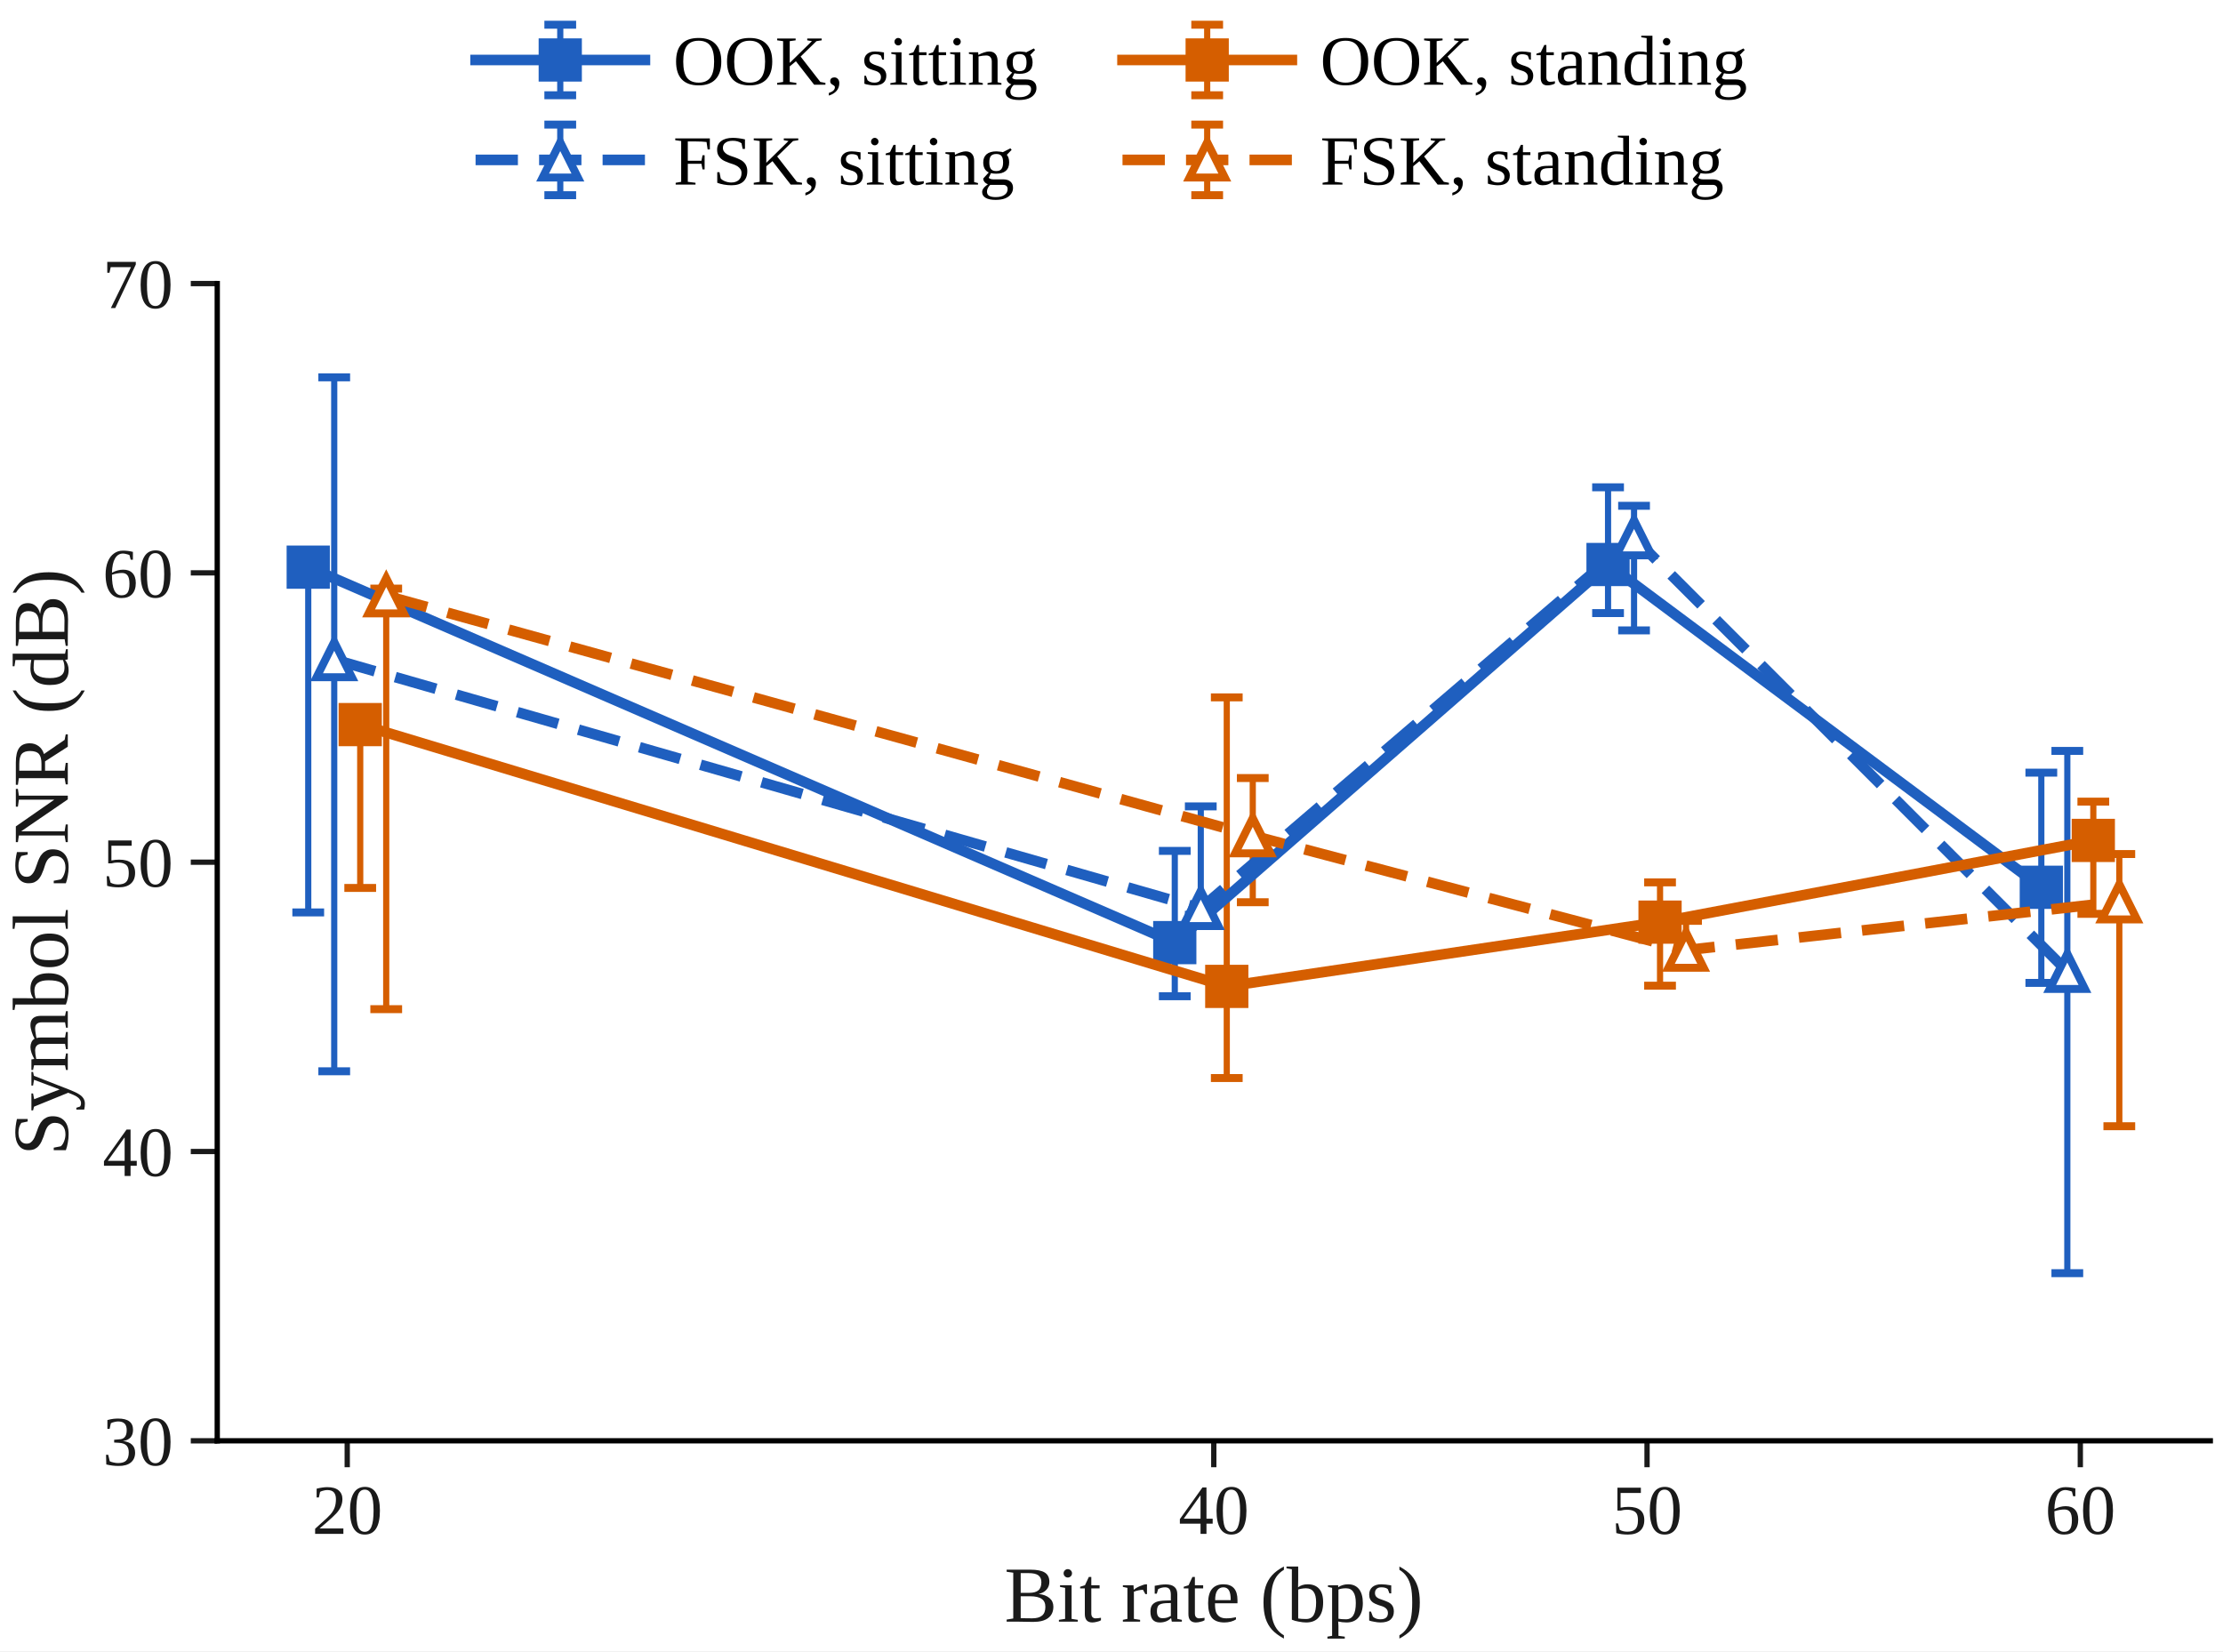
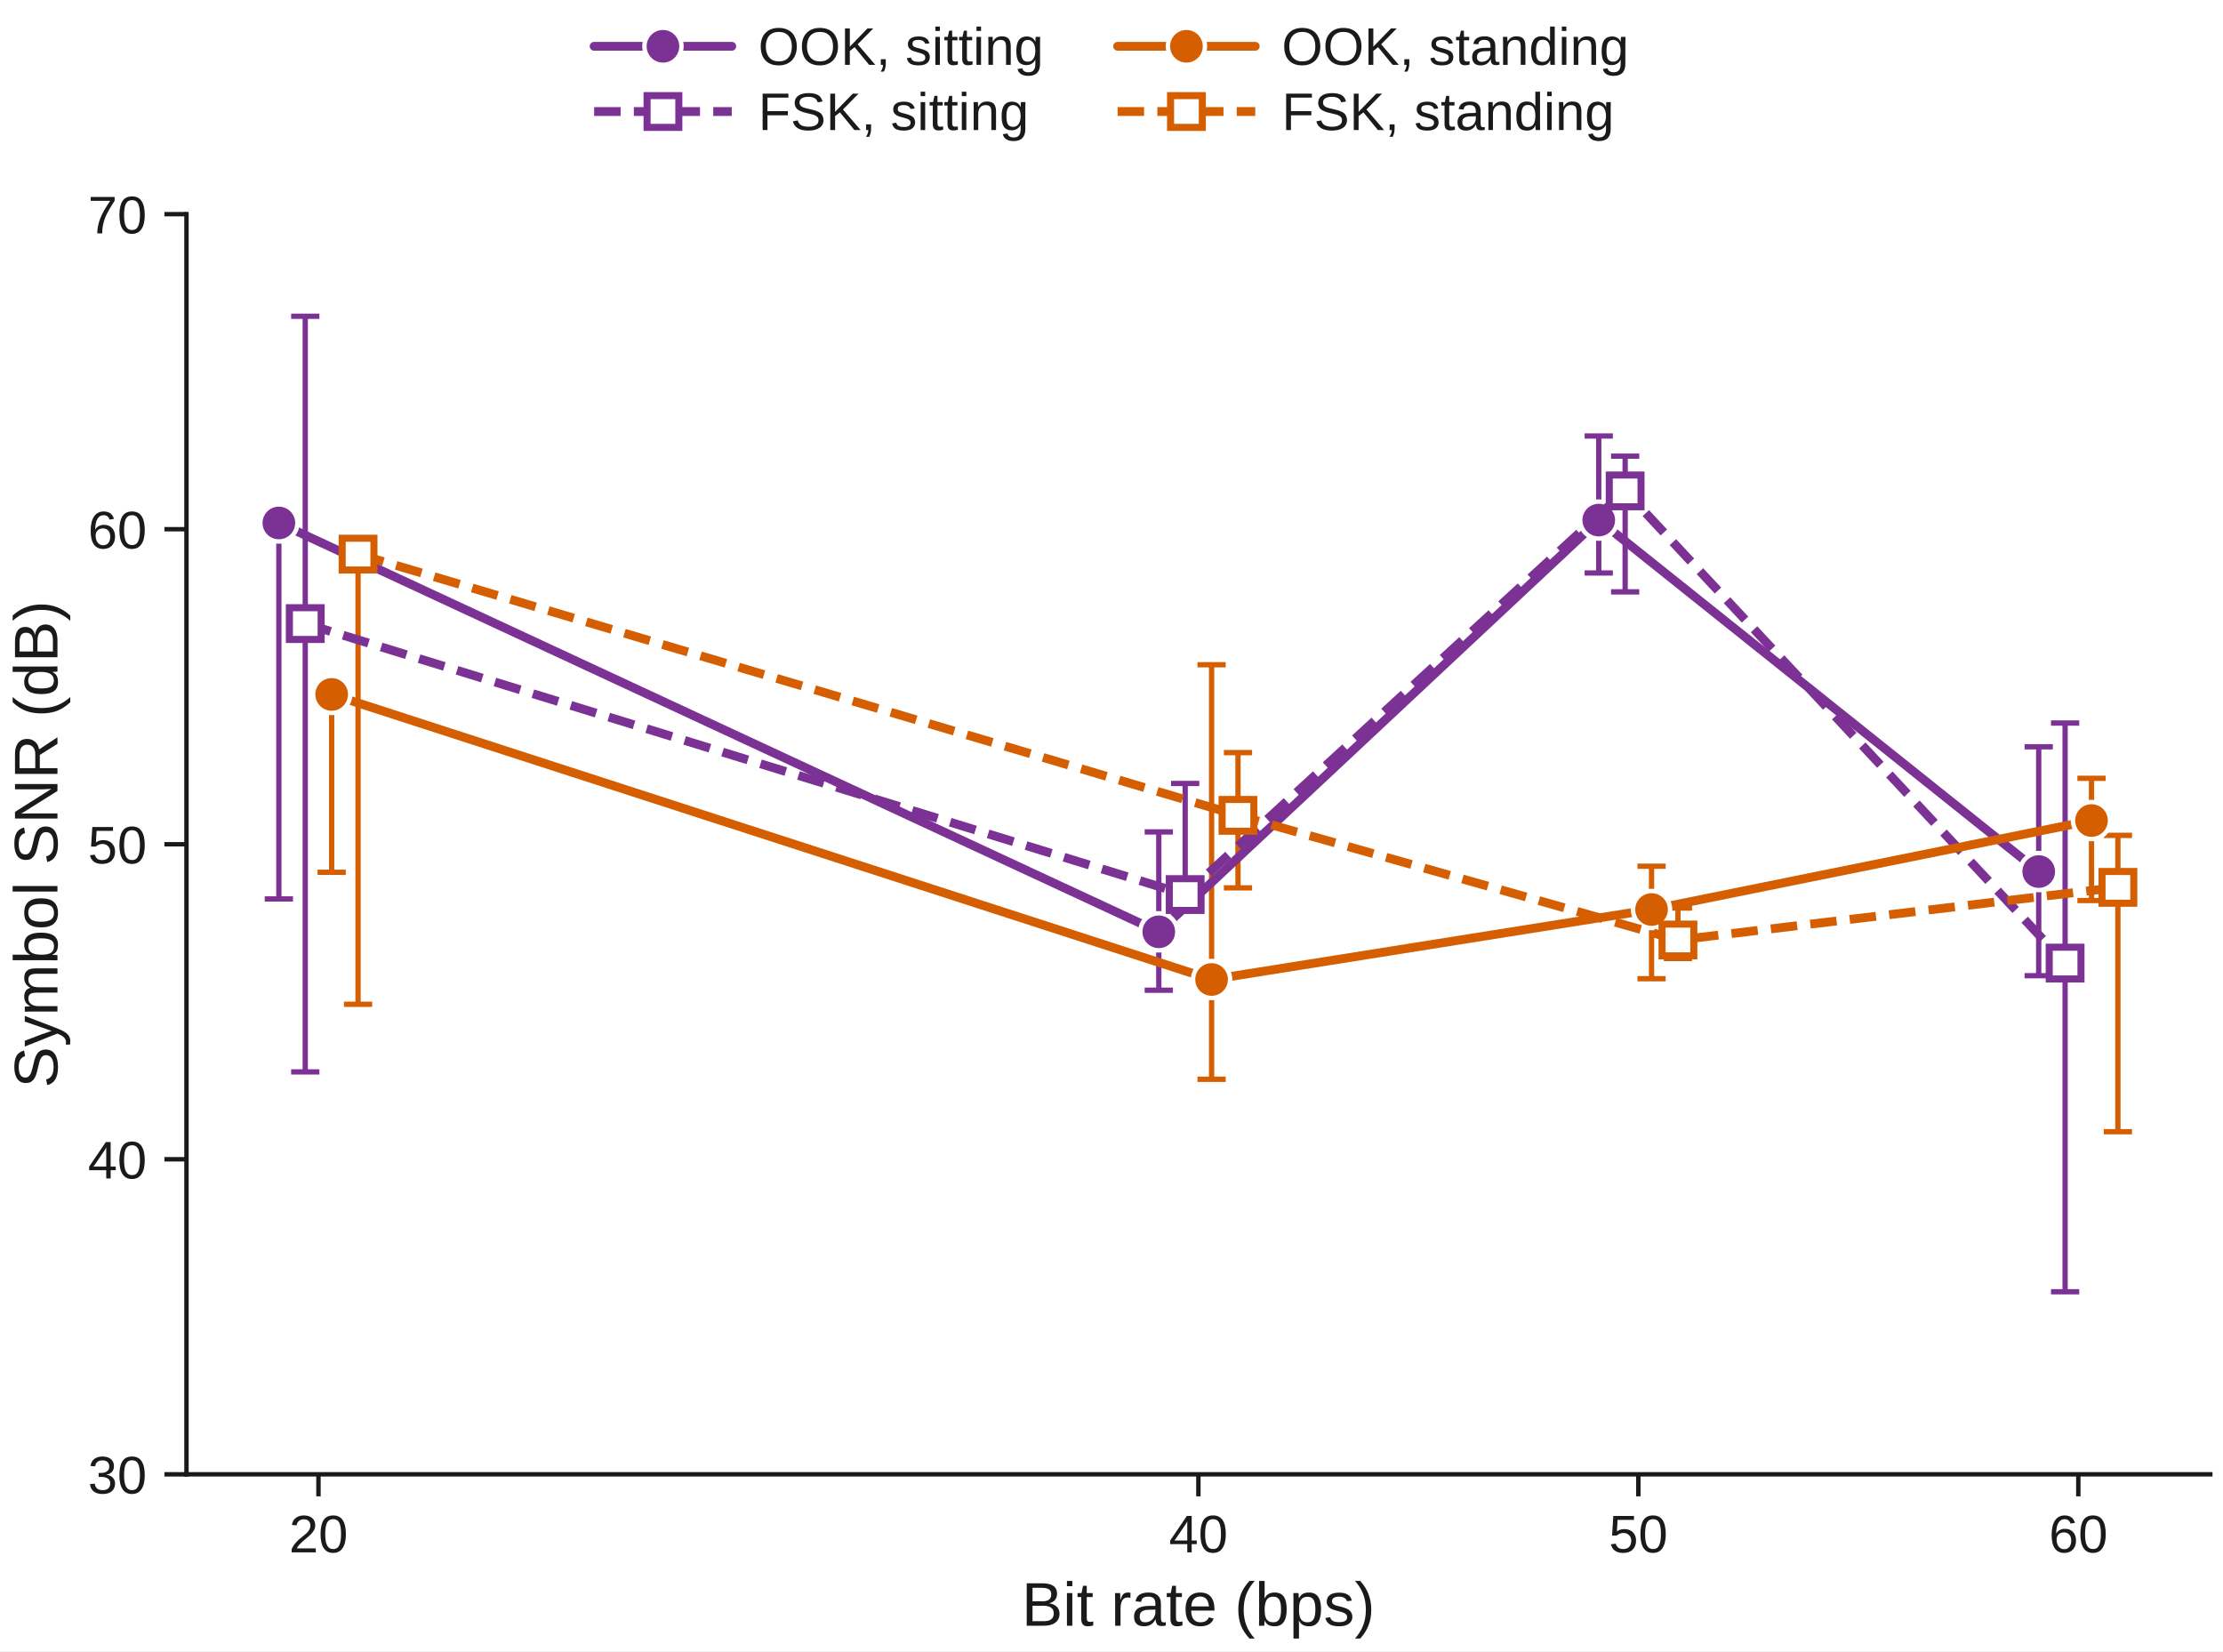
<svg xmlns="http://www.w3.org/2000/svg" xmlns:xlink="http://www.w3.org/1999/xlink" width="252pt" height="187.2pt" viewBox="0 0 252 187.2" version="1.1">
  <defs>
    <style type="text/css">*{stroke-linejoin: round; stroke-linecap: butt}</style>
  </defs>
  <g id="figure_1">
    <g id="patch_1">
      <path d="M 0 187.2  L 252 187.2  L 252 0  L 0 0  z " style="fill: #ffffff" />
    </g>
    <g id="axes_1">
      <g id="patch_2">
-         <path d="M 24.627 163.343  L 250.56 163.343  L 250.56 32.148  L 24.627 32.148  z " style="fill: #ffffff" />
+         <path d="M 21.138 167.142  L 250.56 167.142  L 250.56 24.28  L 21.138 24.28  z " style="fill: #ffffff" />
      </g>
      <g id="matplotlib.axis_1">
        <g id="xtick_1">
          <g id="line2d_1">
            <defs>
-               <path id="mfc64af618b" d="M 0 0  L 0 3  " style="stroke: #1a1a1a; stroke-width: 0.6" />
+               <path id="ma33f006442" d="M 0 0  L 0 2.5  " style="stroke: #1a1a1a; stroke-width: 0.5" />
            </defs>
            <g>
-               <use xlink:href="#mfc64af618b" x="39.362" y="163.343" style="fill: #1a1a1a; stroke: #1a1a1a; stroke-width: 0.6" />
+               <use xlink:href="#ma33f006442" x="36.101" y="167.142" style="fill: #1a1a1a; stroke: #1a1a1a; stroke-width: 0.5" />
            </g>
          </g>
          <g id="text_1">
-             <text style="font-size: 8px; font-family: 'Times New Roman', 'Liberation Serif', 'Nimbus Roman', 'DejaVu Serif', serif; text-anchor: middle; fill: #1a1a1a" x="39.362" y="173.894" transform="rotate(-0 39.36194 173.8944)">20</text>
+             <text style="font-size: 6px; font-family: 'Arial', 'Helvetica', 'Liberation Sans', 'Nimbus Sans', 'DejaVu Sans', sans-serif; text-anchor: middle; fill: #1a1a1a" x="36.101" y="175.99" transform="rotate(-0 36.10071 175.9897)">20</text>
          </g>
        </g>
        <g id="xtick_2">
          <g id="line2d_2">
            <g>
-               <use xlink:href="#mfc64af618b" x="137.594" y="163.343" style="fill: #1a1a1a; stroke: #1a1a1a; stroke-width: 0.6" />
+               <use xlink:href="#ma33f006442" x="135.849" y="167.142" style="fill: #1a1a1a; stroke: #1a1a1a; stroke-width: 0.5" />
            </g>
          </g>
          <g id="text_2">
-             <text style="font-size: 8px; font-family: 'Times New Roman', 'Liberation Serif', 'Nimbus Roman', 'DejaVu Serif', serif; text-anchor: middle; fill: #1a1a1a" x="137.594" y="173.894" transform="rotate(-0 137.5936 173.8944)">40</text>
+             <text style="font-size: 6px; font-family: 'Arial', 'Helvetica', 'Liberation Sans', 'Nimbus Sans', 'DejaVu Sans', sans-serif; text-anchor: middle; fill: #1a1a1a" x="135.849" y="175.99" transform="rotate(-0 135.8492 175.9897)">40</text>
          </g>
        </g>
        <g id="xtick_3">
          <g id="line2d_3">
            <g>
-               <use xlink:href="#mfc64af618b" x="186.709" y="163.343" style="fill: #1a1a1a; stroke: #1a1a1a; stroke-width: 0.6" />
+               <use xlink:href="#ma33f006442" x="185.723" y="167.142" style="fill: #1a1a1a; stroke: #1a1a1a; stroke-width: 0.5" />
            </g>
          </g>
          <g id="text_3">
-             <text style="font-size: 8px; font-family: 'Times New Roman', 'Liberation Serif', 'Nimbus Roman', 'DejaVu Serif', serif; text-anchor: middle; fill: #1a1a1a" x="186.709" y="173.894" transform="rotate(-0 186.7094 173.8944)">50</text>
+             <text style="font-size: 6px; font-family: 'Arial', 'Helvetica', 'Liberation Sans', 'Nimbus Sans', 'DejaVu Sans', sans-serif; text-anchor: middle; fill: #1a1a1a" x="185.723" y="175.99" transform="rotate(-0 185.7235 175.9897)">50</text>
          </g>
        </g>
        <g id="xtick_4">
          <g id="line2d_4">
            <g>
-               <use xlink:href="#mfc64af618b" x="235.825" y="163.343" style="fill: #1a1a1a; stroke: #1a1a1a; stroke-width: 0.6" />
+               <use xlink:href="#ma33f006442" x="235.598" y="167.142" style="fill: #1a1a1a; stroke: #1a1a1a; stroke-width: 0.5" />
            </g>
          </g>
          <g id="text_4">
-             <text style="font-size: 8px; font-family: 'Times New Roman', 'Liberation Serif', 'Nimbus Roman', 'DejaVu Serif', serif; text-anchor: middle; fill: #1a1a1a" x="235.825" y="173.894" transform="rotate(-0 235.8253 173.8944)">60</text>
+             <text style="font-size: 6px; font-family: 'Arial', 'Helvetica', 'Liberation Sans', 'Nimbus Sans', 'DejaVu Sans', sans-serif; text-anchor: middle; fill: #1a1a1a" x="235.598" y="175.99" transform="rotate(-0 235.5977 175.9897)">60</text>
          </g>
        </g>
        <g id="text_5">
-           <text style="font-size: 9px; font-family: 'Times New Roman', 'Liberation Serif', 'Nimbus Roman', 'DejaVu Serif', serif; text-anchor: middle; fill: #1a1a1a" x="137.594" y="183.843" transform="rotate(-0 137.5936 183.8433)">Bit rate (bps)</text>
+           <text style="font-size: 7px; font-family: 'Arial', 'Helvetica', 'Liberation Sans', 'Nimbus Sans', 'DejaVu Sans', sans-serif; text-anchor: middle; fill: #1a1a1a" x="135.849" y="184.308" transform="rotate(-0 135.8492 184.3075)">Bit rate (bps)</text>
        </g>
      </g>
      <g id="matplotlib.axis_2">
        <g id="ytick_1">
          <g id="line2d_5">
            <defs>
-               <path id="m7b4bb46dee" d="M 0 0  L -3 0  " style="stroke: #1a1a1a; stroke-width: 0.6" />
+               <path id="m9d60e5f4e6" d="M 0 0  L -2.5 0  " style="stroke: #1a1a1a; stroke-width: 0.5" />
            </defs>
            <g>
-               <use xlink:href="#m7b4bb46dee" x="24.627" y="163.343" style="fill: #1a1a1a; stroke: #1a1a1a; stroke-width: 0.6" />
+               <use xlink:href="#m9d60e5f4e6" x="21.138" y="167.142" style="fill: #1a1a1a; stroke: #1a1a1a; stroke-width: 0.5" />
            </g>
          </g>
          <g id="text_6">
-             <text style="font-size: 8px; font-family: 'Times New Roman', 'Liberation Serif', 'Nimbus Roman', 'DejaVu Serif', serif; text-anchor: end; fill: #1a1a1a" x="19.627" y="166.119" transform="rotate(-0 19.62719 166.1188)">30</text>
+             <text style="font-size: 6px; font-family: 'Arial', 'Helvetica', 'Liberation Sans', 'Nimbus Sans', 'DejaVu Sans', sans-serif; text-anchor: end; fill: #1a1a1a" x="16.638" y="169.316" transform="rotate(-0 16.63844 169.3156)">30</text>
          </g>
        </g>
        <g id="ytick_2">
          <g id="line2d_6">
            <g>
-               <use xlink:href="#m7b4bb46dee" x="24.627" y="130.544" style="fill: #1a1a1a; stroke: #1a1a1a; stroke-width: 0.6" />
+               <use xlink:href="#m9d60e5f4e6" x="21.138" y="131.426" style="fill: #1a1a1a; stroke: #1a1a1a; stroke-width: 0.5" />
            </g>
          </g>
          <g id="text_7">
-             <text style="font-size: 8px; font-family: 'Times New Roman', 'Liberation Serif', 'Nimbus Roman', 'DejaVu Serif', serif; text-anchor: end; fill: #1a1a1a" x="19.627" y="133.32" transform="rotate(-0 19.62719 133.32)">40</text>
+             <text style="font-size: 6px; font-family: 'Arial', 'Helvetica', 'Liberation Sans', 'Nimbus Sans', 'DejaVu Sans', sans-serif; text-anchor: end; fill: #1a1a1a" x="16.638" y="133.6" transform="rotate(-0 16.63844 133.6003)">40</text>
          </g>
        </g>
        <g id="ytick_3">
          <g id="line2d_7">
            <g>
-               <use xlink:href="#m7b4bb46dee" x="24.627" y="97.746" style="fill: #1a1a1a; stroke: #1a1a1a; stroke-width: 0.6" />
+               <use xlink:href="#m9d60e5f4e6" x="21.138" y="95.711" style="fill: #1a1a1a; stroke: #1a1a1a; stroke-width: 0.5" />
            </g>
          </g>
          <g id="text_8">
-             <text style="font-size: 8px; font-family: 'Times New Roman', 'Liberation Serif', 'Nimbus Roman', 'DejaVu Serif', serif; text-anchor: end; fill: #1a1a1a" x="19.627" y="100.521" transform="rotate(-0 19.62719 100.5212)">50</text>
+             <text style="font-size: 6px; font-family: 'Arial', 'Helvetica', 'Liberation Sans', 'Nimbus Sans', 'DejaVu Sans', sans-serif; text-anchor: end; fill: #1a1a1a" x="16.638" y="97.885" transform="rotate(-0 16.63844 97.885)">50</text>
          </g>
        </g>
        <g id="ytick_4">
          <g id="line2d_8">
            <g>
-               <use xlink:href="#m7b4bb46dee" x="24.627" y="64.947" style="fill: #1a1a1a; stroke: #1a1a1a; stroke-width: 0.6" />
+               <use xlink:href="#m9d60e5f4e6" x="21.138" y="59.996" style="fill: #1a1a1a; stroke: #1a1a1a; stroke-width: 0.5" />
            </g>
          </g>
          <g id="text_9">
-             <text style="font-size: 8px; font-family: 'Times New Roman', 'Liberation Serif', 'Nimbus Roman', 'DejaVu Serif', serif; text-anchor: end; fill: #1a1a1a" x="19.627" y="67.722" transform="rotate(-0 19.62719 67.7225)">60</text>
+             <text style="font-size: 6px; font-family: 'Arial', 'Helvetica', 'Liberation Sans', 'Nimbus Sans', 'DejaVu Sans', sans-serif; text-anchor: end; fill: #1a1a1a" x="16.638" y="62.17" transform="rotate(-0 16.63844 62.16969)">60</text>
          </g>
        </g>
        <g id="ytick_5">
          <g id="line2d_9">
            <g>
-               <use xlink:href="#m7b4bb46dee" x="24.627" y="32.148" style="fill: #1a1a1a; stroke: #1a1a1a; stroke-width: 0.6" />
+               <use xlink:href="#m9d60e5f4e6" x="21.138" y="24.28" style="fill: #1a1a1a; stroke: #1a1a1a; stroke-width: 0.5" />
            </g>
          </g>
          <g id="text_10">
-             <text style="font-size: 8px; font-family: 'Times New Roman', 'Liberation Serif', 'Nimbus Roman', 'DejaVu Serif', serif; text-anchor: end; fill: #1a1a1a" x="19.627" y="34.924" transform="rotate(-0 19.62719 34.92375)">70</text>
+             <text style="font-size: 6px; font-family: 'Arial', 'Helvetica', 'Liberation Sans', 'Nimbus Sans', 'DejaVu Sans', sans-serif; text-anchor: end; fill: #1a1a1a" x="16.638" y="26.454" transform="rotate(-0 16.63844 26.45437)">70</text>
          </g>
        </g>
        <g id="text_11">
-           <text style="font-size: 9px; font-family: 'Times New Roman', 'Liberation Serif', 'Nimbus Roman', 'DejaVu Serif', serif; text-anchor: middle; fill: #1a1a1a" x="7.685" y="97.746" transform="rotate(-90 7.685156 97.74563)">Symbol SNR (dB)</text>
+           <text style="font-size: 7px; font-family: 'Arial', 'Helvetica', 'Liberation Sans', 'Nimbus Sans', 'DejaVu Sans', sans-serif; text-anchor: middle; fill: #1a1a1a" x="6.513" y="95.711" transform="rotate(-90 6.512813 95.71094)">Symbol SNR (dB)</text>
        </g>
      </g>
      <g id="patch_3">
-         <path d="M 24.627 163.343  L 24.627 32.148  " style="fill: none; stroke: #000000; stroke-width: 0.6; stroke-linejoin: miter; stroke-linecap: square" />
+         <path d="M 21.138 167.142  L 21.138 24.28  " style="fill: none; stroke: #1a1a1a; stroke-width: 0.5; stroke-linejoin: miter; stroke-linecap: square" />
      </g>
      <g id="patch_4">
-         <path d="M 24.627 163.343  L 250.56 163.343  " style="fill: none; stroke: #000000; stroke-width: 0.6; stroke-linejoin: miter; stroke-linecap: square" />
+         <path d="M 21.138 167.142  L 250.56 167.142  " style="fill: none; stroke: #1a1a1a; stroke-width: 0.5; stroke-linejoin: miter; stroke-linecap: square" />
      </g>
      <g id="LineCollection_1">
-         <path d="M 34.942 103.442  L 34.942 63.35  " clip-path="url(#p150ad44151)" style="fill: none; stroke: #1f5fbf; stroke-width: 0.7" />
-         <path d="M 133.173 112.946  L 133.173 96.464  " clip-path="url(#p150ad44151)" style="fill: none; stroke: #1f5fbf; stroke-width: 0.7" />
-         <path d="M 182.289 69.504  L 182.289 55.243  " clip-path="url(#p150ad44151)" style="fill: none; stroke: #1f5fbf; stroke-width: 0.7" />
-         <path d="M 231.405 111.432  L 231.405 87.597  " clip-path="url(#p150ad44151)" style="fill: none; stroke: #1f5fbf; stroke-width: 0.7" />
+         <path d="M 31.612 101.914  L 31.612 58.257  " clip-path="url(#p1d2f589ea9)" style="fill: none; stroke: #7b3294; stroke-width: 0.6" />
+         <path d="M 131.361 112.263  L 131.361 94.315  " clip-path="url(#p1d2f589ea9)" style="fill: none; stroke: #7b3294; stroke-width: 0.6" />
+         <path d="M 181.235 64.958  L 181.235 49.429  " clip-path="url(#p1d2f589ea9)" style="fill: none; stroke: #7b3294; stroke-width: 0.6" />
+         <path d="M 231.109 110.615  L 231.109 84.66  " clip-path="url(#p1d2f589ea9)" style="fill: none; stroke: #7b3294; stroke-width: 0.6" />
      </g>
      <g id="line2d_10">
        <defs>
-           <path id="m9b28f5652d" d="M 1.8 0  L -1.8 -0  " style="stroke: #1f5fbf; stroke-width: 0.9" />
-         </defs>
-         <g clip-path="url(#p150ad44151)">
-           <use xlink:href="#m9b28f5652d" x="34.942" y="103.442" style="fill: #1f5fbf; stroke: #1f5fbf; stroke-width: 0.9" />
-           <use xlink:href="#m9b28f5652d" x="133.173" y="112.946" style="fill: #1f5fbf; stroke: #1f5fbf; stroke-width: 0.9" />
-           <use xlink:href="#m9b28f5652d" x="182.289" y="69.504" style="fill: #1f5fbf; stroke: #1f5fbf; stroke-width: 0.9" />
-           <use xlink:href="#m9b28f5652d" x="231.405" y="111.432" style="fill: #1f5fbf; stroke: #1f5fbf; stroke-width: 0.9" />
+           <path id="m2754598112" d="M 1.6 0  L -1.6 -0  " style="stroke: #7b3294; stroke-width: 0.6" />
+         </defs>
+         <g clip-path="url(#p1d2f589ea9)">
+           <use xlink:href="#m2754598112" x="31.612" y="101.914" style="fill: #1f77b4; stroke: #7b3294; stroke-width: 0.6" />
+           <use xlink:href="#m2754598112" x="131.361" y="112.263" style="fill: #1f77b4; stroke: #7b3294; stroke-width: 0.6" />
+           <use xlink:href="#m2754598112" x="181.235" y="64.958" style="fill: #1f77b4; stroke: #7b3294; stroke-width: 0.6" />
+           <use xlink:href="#m2754598112" x="231.109" y="110.615" style="fill: #1f77b4; stroke: #7b3294; stroke-width: 0.6" />
        </g>
      </g>
      <g id="line2d_11">
-         <g clip-path="url(#p150ad44151)">
-           <use xlink:href="#m9b28f5652d" x="34.942" y="63.35" style="fill: #1f5fbf; stroke: #1f5fbf; stroke-width: 0.9" />
-           <use xlink:href="#m9b28f5652d" x="133.173" y="96.464" style="fill: #1f5fbf; stroke: #1f5fbf; stroke-width: 0.9" />
-           <use xlink:href="#m9b28f5652d" x="182.289" y="55.243" style="fill: #1f5fbf; stroke: #1f5fbf; stroke-width: 0.9" />
-           <use xlink:href="#m9b28f5652d" x="231.405" y="87.597" style="fill: #1f5fbf; stroke: #1f5fbf; stroke-width: 0.9" />
+         <g clip-path="url(#p1d2f589ea9)">
+           <use xlink:href="#m2754598112" x="31.612" y="58.257" style="fill: #1f77b4; stroke: #7b3294; stroke-width: 0.6" />
+           <use xlink:href="#m2754598112" x="131.361" y="94.315" style="fill: #1f77b4; stroke: #7b3294; stroke-width: 0.6" />
+           <use xlink:href="#m2754598112" x="181.235" y="49.429" style="fill: #1f77b4; stroke: #7b3294; stroke-width: 0.6" />
+           <use xlink:href="#m2754598112" x="231.109" y="84.66" style="fill: #1f77b4; stroke: #7b3294; stroke-width: 0.6" />
        </g>
      </g>
      <g id="LineCollection_2">
-         <path d="M 37.888 121.448  L 37.888 42.779  " clip-path="url(#p150ad44151)" style="fill: none; stroke: #1f5fbf; stroke-width: 0.7" />
-         <path d="M 136.12 103.707  L 136.12 91.418  " clip-path="url(#p150ad44151)" style="fill: none; stroke: #1f5fbf; stroke-width: 0.7" />
-         <path d="M 185.236 71.47  L 185.236 57.34  " clip-path="url(#p150ad44151)" style="fill: none; stroke: #1f5fbf; stroke-width: 0.7" />
-         <path d="M 234.352 144.336  L 234.352 85.128  " clip-path="url(#p150ad44151)" style="fill: none; stroke: #1f5fbf; stroke-width: 0.7" />
+         <path d="M 34.604 121.521  L 34.604 35.857  " clip-path="url(#p1d2f589ea9)" style="fill: none; stroke: #7b3294; stroke-width: 0.6" />
+         <path d="M 134.353 102.202  L 134.353 88.821  " clip-path="url(#p1d2f589ea9)" style="fill: none; stroke: #7b3294; stroke-width: 0.6" />
+         <path d="M 184.227 67.099  L 184.227 51.713  " clip-path="url(#p1d2f589ea9)" style="fill: none; stroke: #7b3294; stroke-width: 0.6" />
+         <path d="M 234.101 146.445  L 234.101 81.971  " clip-path="url(#p1d2f589ea9)" style="fill: none; stroke: #7b3294; stroke-width: 0.6" />
      </g>
      <g id="line2d_12">
-         <g clip-path="url(#p150ad44151)">
-           <use xlink:href="#m9b28f5652d" x="37.888" y="121.448" style="fill: #1f5fbf; stroke: #1f5fbf; stroke-width: 0.9" />
-           <use xlink:href="#m9b28f5652d" x="136.12" y="103.707" style="fill: #1f5fbf; stroke: #1f5fbf; stroke-width: 0.9" />
-           <use xlink:href="#m9b28f5652d" x="185.236" y="71.47" style="fill: #1f5fbf; stroke: #1f5fbf; stroke-width: 0.9" />
-           <use xlink:href="#m9b28f5652d" x="234.352" y="144.336" style="fill: #1f5fbf; stroke: #1f5fbf; stroke-width: 0.9" />
+         <g clip-path="url(#p1d2f589ea9)">
+           <use xlink:href="#m2754598112" x="34.604" y="121.521" style="fill: #1f77b4; stroke: #7b3294; stroke-width: 0.6" />
+           <use xlink:href="#m2754598112" x="134.353" y="102.202" style="fill: #1f77b4; stroke: #7b3294; stroke-width: 0.6" />
+           <use xlink:href="#m2754598112" x="184.227" y="67.099" style="fill: #1f77b4; stroke: #7b3294; stroke-width: 0.6" />
+           <use xlink:href="#m2754598112" x="234.101" y="146.445" style="fill: #1f77b4; stroke: #7b3294; stroke-width: 0.6" />
        </g>
      </g>
      <g id="line2d_13">
-         <g clip-path="url(#p150ad44151)">
-           <use xlink:href="#m9b28f5652d" x="37.888" y="42.779" style="fill: #1f5fbf; stroke: #1f5fbf; stroke-width: 0.9" />
-           <use xlink:href="#m9b28f5652d" x="136.12" y="91.418" style="fill: #1f5fbf; stroke: #1f5fbf; stroke-width: 0.9" />
-           <use xlink:href="#m9b28f5652d" x="185.236" y="57.34" style="fill: #1f5fbf; stroke: #1f5fbf; stroke-width: 0.9" />
-           <use xlink:href="#m9b28f5652d" x="234.352" y="85.128" style="fill: #1f5fbf; stroke: #1f5fbf; stroke-width: 0.9" />
+         <g clip-path="url(#p1d2f589ea9)">
+           <use xlink:href="#m2754598112" x="34.604" y="35.857" style="fill: #1f77b4; stroke: #7b3294; stroke-width: 0.6" />
+           <use xlink:href="#m2754598112" x="134.353" y="88.821" style="fill: #1f77b4; stroke: #7b3294; stroke-width: 0.6" />
+           <use xlink:href="#m2754598112" x="184.227" y="51.713" style="fill: #1f77b4; stroke: #7b3294; stroke-width: 0.6" />
+           <use xlink:href="#m2754598112" x="234.101" y="81.971" style="fill: #1f77b4; stroke: #7b3294; stroke-width: 0.6" />
        </g>
      </g>
      <g id="LineCollection_3">
-         <path d="M 40.835 100.666  L 40.835 81.344  " clip-path="url(#p150ad44151)" style="fill: none; stroke: #d55e00; stroke-width: 0.7" />
-         <path d="M 139.067 122.216  L 139.067 79.059  " clip-path="url(#p150ad44151)" style="fill: none; stroke: #d55e00; stroke-width: 0.7" />
-         <path d="M 188.183 111.749  L 188.183 100.035  " clip-path="url(#p150ad44151)" style="fill: none; stroke: #d55e00; stroke-width: 0.7" />
-         <path d="M 237.299 103.605  L 237.299 90.884  " clip-path="url(#p150ad44151)" style="fill: none; stroke: #d55e00; stroke-width: 0.7" />
+         <path d="M 37.597 98.891  L 37.597 77.851  " clip-path="url(#p1d2f589ea9)" style="fill: none; stroke: #d55e00; stroke-width: 0.6" />
+         <path d="M 137.345 122.358  L 137.345 75.362  " clip-path="url(#p1d2f589ea9)" style="fill: none; stroke: #d55e00; stroke-width: 0.6" />
+         <path d="M 187.22 110.959  L 187.22 98.204  " clip-path="url(#p1d2f589ea9)" style="fill: none; stroke: #d55e00; stroke-width: 0.6" />
+         <path d="M 237.094 102.092  L 237.094 88.239  " clip-path="url(#p1d2f589ea9)" style="fill: none; stroke: #d55e00; stroke-width: 0.6" />
      </g>
      <g id="line2d_14">
        <defs>
-           <path id="m39fb7c4e5f" d="M 1.8 0  L -1.8 -0  " style="stroke: #d55e00; stroke-width: 0.9" />
-         </defs>
-         <g clip-path="url(#p150ad44151)">
-           <use xlink:href="#m39fb7c4e5f" x="40.835" y="100.666" style="fill: #d55e00; stroke: #d55e00; stroke-width: 0.9" />
-           <use xlink:href="#m39fb7c4e5f" x="139.067" y="122.216" style="fill: #d55e00; stroke: #d55e00; stroke-width: 0.9" />
-           <use xlink:href="#m39fb7c4e5f" x="188.183" y="111.749" style="fill: #d55e00; stroke: #d55e00; stroke-width: 0.9" />
-           <use xlink:href="#m39fb7c4e5f" x="237.299" y="103.605" style="fill: #d55e00; stroke: #d55e00; stroke-width: 0.9" />
+           <path id="m22e2c76ef7" d="M 1.6 0  L -1.6 -0  " style="stroke: #d55e00; stroke-width: 0.6" />
+         </defs>
+         <g clip-path="url(#p1d2f589ea9)">
+           <use xlink:href="#m22e2c76ef7" x="37.597" y="98.891" style="fill: #1f77b4; stroke: #d55e00; stroke-width: 0.6" />
+           <use xlink:href="#m22e2c76ef7" x="137.345" y="122.358" style="fill: #1f77b4; stroke: #d55e00; stroke-width: 0.6" />
+           <use xlink:href="#m22e2c76ef7" x="187.22" y="110.959" style="fill: #1f77b4; stroke: #d55e00; stroke-width: 0.6" />
+           <use xlink:href="#m22e2c76ef7" x="237.094" y="102.092" style="fill: #1f77b4; stroke: #d55e00; stroke-width: 0.6" />
        </g>
      </g>
      <g id="line2d_15">
-         <g clip-path="url(#p150ad44151)">
-           <use xlink:href="#m39fb7c4e5f" x="40.835" y="81.344" style="fill: #d55e00; stroke: #d55e00; stroke-width: 0.9" />
-           <use xlink:href="#m39fb7c4e5f" x="139.067" y="79.059" style="fill: #d55e00; stroke: #d55e00; stroke-width: 0.9" />
-           <use xlink:href="#m39fb7c4e5f" x="188.183" y="100.035" style="fill: #d55e00; stroke: #d55e00; stroke-width: 0.9" />
-           <use xlink:href="#m39fb7c4e5f" x="237.299" y="90.884" style="fill: #d55e00; stroke: #d55e00; stroke-width: 0.9" />
+         <g clip-path="url(#p1d2f589ea9)">
+           <use xlink:href="#m22e2c76ef7" x="37.597" y="77.851" style="fill: #1f77b4; stroke: #d55e00; stroke-width: 0.6" />
+           <use xlink:href="#m22e2c76ef7" x="137.345" y="75.362" style="fill: #1f77b4; stroke: #d55e00; stroke-width: 0.6" />
+           <use xlink:href="#m22e2c76ef7" x="187.22" y="98.204" style="fill: #1f77b4; stroke: #d55e00; stroke-width: 0.6" />
+           <use xlink:href="#m22e2c76ef7" x="237.094" y="88.239" style="fill: #1f77b4; stroke: #d55e00; stroke-width: 0.6" />
        </g>
      </g>
      <g id="LineCollection_4">
-         <path d="M 43.782 114.405  L 43.782 66.73  " clip-path="url(#p150ad44151)" style="fill: none; stroke: #d55e00; stroke-width: 0.7" />
-         <path d="M 142.014 102.287  L 142.014 88.206  " clip-path="url(#p150ad44151)" style="fill: none; stroke: #d55e00; stroke-width: 0.7" />
-         <path d="M 191.13 109.641  L 191.13 104.392  " clip-path="url(#p150ad44151)" style="fill: none; stroke: #d55e00; stroke-width: 0.7" />
-         <path d="M 240.246 127.678  L 240.246 96.82  " clip-path="url(#p150ad44151)" style="fill: none; stroke: #d55e00; stroke-width: 0.7" />
+         <path d="M 40.589 113.852  L 40.589 61.937  " clip-path="url(#p1d2f589ea9)" style="fill: none; stroke: #d55e00; stroke-width: 0.6" />
+         <path d="M 140.338 100.656  L 140.338 85.323  " clip-path="url(#p1d2f589ea9)" style="fill: none; stroke: #d55e00; stroke-width: 0.6" />
+         <path d="M 190.212 108.664  L 190.212 102.948  " clip-path="url(#p1d2f589ea9)" style="fill: none; stroke: #d55e00; stroke-width: 0.6" />
+         <path d="M 240.086 128.304  L 240.086 94.704  " clip-path="url(#p1d2f589ea9)" style="fill: none; stroke: #d55e00; stroke-width: 0.6" />
      </g>
      <g id="line2d_16">
-         <g clip-path="url(#p150ad44151)">
-           <use xlink:href="#m39fb7c4e5f" x="43.782" y="114.405" style="fill: #d55e00; stroke: #d55e00; stroke-width: 0.9" />
-           <use xlink:href="#m39fb7c4e5f" x="142.014" y="102.287" style="fill: #d55e00; stroke: #d55e00; stroke-width: 0.9" />
-           <use xlink:href="#m39fb7c4e5f" x="191.13" y="109.641" style="fill: #d55e00; stroke: #d55e00; stroke-width: 0.9" />
-           <use xlink:href="#m39fb7c4e5f" x="240.246" y="127.678" style="fill: #d55e00; stroke: #d55e00; stroke-width: 0.9" />
+         <g clip-path="url(#p1d2f589ea9)">
+           <use xlink:href="#m22e2c76ef7" x="40.589" y="113.852" style="fill: #1f77b4; stroke: #d55e00; stroke-width: 0.6" />
+           <use xlink:href="#m22e2c76ef7" x="140.338" y="100.656" style="fill: #1f77b4; stroke: #d55e00; stroke-width: 0.6" />
+           <use xlink:href="#m22e2c76ef7" x="190.212" y="108.664" style="fill: #1f77b4; stroke: #d55e00; stroke-width: 0.6" />
+           <use xlink:href="#m22e2c76ef7" x="240.086" y="128.304" style="fill: #1f77b4; stroke: #d55e00; stroke-width: 0.6" />
        </g>
      </g>
      <g id="line2d_17">
-         <g clip-path="url(#p150ad44151)">
-           <use xlink:href="#m39fb7c4e5f" x="43.782" y="66.73" style="fill: #d55e00; stroke: #d55e00; stroke-width: 0.9" />
-           <use xlink:href="#m39fb7c4e5f" x="142.014" y="88.206" style="fill: #d55e00; stroke: #d55e00; stroke-width: 0.9" />
-           <use xlink:href="#m39fb7c4e5f" x="191.13" y="104.392" style="fill: #d55e00; stroke: #d55e00; stroke-width: 0.9" />
-           <use xlink:href="#m39fb7c4e5f" x="240.246" y="96.82" style="fill: #d55e00; stroke: #d55e00; stroke-width: 0.9" />
+         <g clip-path="url(#p1d2f589ea9)">
+           <use xlink:href="#m22e2c76ef7" x="40.589" y="61.937" style="fill: #1f77b4; stroke: #d55e00; stroke-width: 0.6" />
+           <use xlink:href="#m22e2c76ef7" x="140.338" y="85.323" style="fill: #1f77b4; stroke: #d55e00; stroke-width: 0.6" />
+           <use xlink:href="#m22e2c76ef7" x="190.212" y="102.948" style="fill: #1f77b4; stroke: #d55e00; stroke-width: 0.6" />
+           <use xlink:href="#m22e2c76ef7" x="240.086" y="94.704" style="fill: #1f77b4; stroke: #d55e00; stroke-width: 0.6" />
        </g>
      </g>
      <g id="line2d_18">
-         <path d="M 34.942 64.297  L 133.173 106.864  L 182.289 63.998  L 231.405 100.59  " clip-path="url(#p150ad44151)" style="fill: none; stroke: #1f5fbf; stroke-width: 1.2; stroke-linecap: square" />
-         <defs>
-           <path id="mff95e085e6" d="M -2 2  L 2 2  L 2 -2  L -2 -2  z " style="stroke: #1f5fbf; stroke-width: 0.9; stroke-linejoin: miter" />
-         </defs>
-         <g clip-path="url(#p150ad44151)">
-           <use xlink:href="#mff95e085e6" x="34.942" y="64.297" style="fill: #1f5fbf; stroke: #1f5fbf; stroke-width: 0.9; stroke-linejoin: miter" />
-           <use xlink:href="#mff95e085e6" x="133.173" y="106.864" style="fill: #1f5fbf; stroke: #1f5fbf; stroke-width: 0.9; stroke-linejoin: miter" />
-           <use xlink:href="#mff95e085e6" x="182.289" y="63.998" style="fill: #1f5fbf; stroke: #1f5fbf; stroke-width: 0.9; stroke-linejoin: miter" />
-           <use xlink:href="#mff95e085e6" x="231.405" y="100.59" style="fill: #1f5fbf; stroke: #1f5fbf; stroke-width: 0.9; stroke-linejoin: miter" />
+         <path d="M 31.612 59.288  L 131.361 105.64  L 181.235 58.963  L 231.109 98.809  " clip-path="url(#p1d2f589ea9)" style="fill: none; stroke: #7b3294; stroke-linecap: round" />
+         <defs>
+           <path id="m7984119c17" d="M 0 2.1  C 0.557 2.1 1.091 1.879 1.485 1.485  C 1.879 1.091 2.1 0.557 2.1 0  C 2.1 -0.557 1.879 -1.091 1.485 -1.485  C 1.091 -1.879 0.557 -2.1 0 -2.1  C -0.557 -2.1 -1.091 -1.879 -1.485 -1.485  C -1.879 -1.091 -2.1 -0.557 -2.1 0  C -2.1 0.557 -1.879 1.091 -1.485 1.485  C -1.091 1.879 -0.557 2.1 0 2.1  z " style="stroke: #ffffff; stroke-width: 0.5" />
+         </defs>
+         <g clip-path="url(#p1d2f589ea9)">
+           <use xlink:href="#m7984119c17" x="31.612" y="59.288" style="fill: #7b3294; stroke: #ffffff; stroke-width: 0.5" />
+           <use xlink:href="#m7984119c17" x="131.361" y="105.64" style="fill: #7b3294; stroke: #ffffff; stroke-width: 0.5" />
+           <use xlink:href="#m7984119c17" x="181.235" y="58.963" style="fill: #7b3294; stroke: #ffffff; stroke-width: 0.5" />
+           <use xlink:href="#m7984119c17" x="231.109" y="98.809" style="fill: #7b3294; stroke: #ffffff; stroke-width: 0.5" />
        </g>
      </g>
      <g id="line2d_19">
-         <path d="M 37.888 74.774  L 136.12 102.986  L 185.236 60.96  L 234.352 110.119  " clip-path="url(#p150ad44151)" style="fill: none; stroke-dasharray: 4.8,2.4; stroke-dashoffset: 0; stroke: #1f5fbf; stroke-width: 1.2" />
-         <defs>
-           <path id="m86ccfa64c5" d="M 0 -2  L -2 2  L 2 2  z " style="stroke: #1f5fbf; stroke-width: 0.9; stroke-linejoin: miter" />
-         </defs>
-         <g clip-path="url(#p150ad44151)">
-           <use xlink:href="#m86ccfa64c5" x="37.888" y="74.774" style="fill: #ffffff; stroke: #1f5fbf; stroke-width: 0.9; stroke-linejoin: miter" />
-           <use xlink:href="#m86ccfa64c5" x="136.12" y="102.986" style="fill: #ffffff; stroke: #1f5fbf; stroke-width: 0.9; stroke-linejoin: miter" />
-           <use xlink:href="#m86ccfa64c5" x="185.236" y="60.96" style="fill: #ffffff; stroke: #1f5fbf; stroke-width: 0.9; stroke-linejoin: miter" />
-           <use xlink:href="#m86ccfa64c5" x="234.352" y="110.119" style="fill: #ffffff; stroke: #1f5fbf; stroke-width: 0.9; stroke-linejoin: miter" />
+         <path d="M 34.604 70.696  L 134.353 101.417  L 184.227 55.654  L 234.101 109.184  " clip-path="url(#p1d2f589ea9)" style="fill: none; stroke-dasharray: 3,1.5; stroke-dashoffset: 0; stroke: #7b3294" />
+         <defs>
+           <path id="m7ce042b89a" d="M -1.8 1.8  L 1.8 1.8  L 1.8 -1.8  L -1.8 -1.8  z " style="stroke: #7b3294; stroke-width: 0.8; stroke-linejoin: miter" />
+         </defs>
+         <g clip-path="url(#p1d2f589ea9)">
+           <use xlink:href="#m7ce042b89a" x="34.604" y="70.696" style="fill: #ffffff; stroke: #7b3294; stroke-width: 0.8; stroke-linejoin: miter" />
+           <use xlink:href="#m7ce042b89a" x="134.353" y="101.417" style="fill: #ffffff; stroke: #7b3294; stroke-width: 0.8; stroke-linejoin: miter" />
+           <use xlink:href="#m7ce042b89a" x="184.227" y="55.654" style="fill: #ffffff; stroke: #7b3294; stroke-width: 0.8; stroke-linejoin: miter" />
+           <use xlink:href="#m7ce042b89a" x="234.101" y="109.184" style="fill: #ffffff; stroke: #7b3294; stroke-width: 0.8; stroke-linejoin: miter" />
        </g>
      </g>
      <g id="line2d_20">
-         <path d="M 40.835 82.147  L 139.067 111.827  L 188.183 104.541  L 237.299 95.278  " clip-path="url(#p150ad44151)" style="fill: none; stroke: #d55e00; stroke-width: 1.2; stroke-linecap: square" />
-         <defs>
-           <path id="m3f4ac7fb6a" d="M -2 2  L 2 2  L 2 -2  L -2 -2  z " style="stroke: #d55e00; stroke-width: 0.9; stroke-linejoin: miter" />
-         </defs>
-         <g clip-path="url(#p150ad44151)">
-           <use xlink:href="#m3f4ac7fb6a" x="40.835" y="82.147" style="fill: #d55e00; stroke: #d55e00; stroke-width: 0.9; stroke-linejoin: miter" />
-           <use xlink:href="#m3f4ac7fb6a" x="139.067" y="111.827" style="fill: #d55e00; stroke: #d55e00; stroke-width: 0.9; stroke-linejoin: miter" />
-           <use xlink:href="#m3f4ac7fb6a" x="188.183" y="104.541" style="fill: #d55e00; stroke: #d55e00; stroke-width: 0.9; stroke-linejoin: miter" />
-           <use xlink:href="#m3f4ac7fb6a" x="237.299" y="95.278" style="fill: #d55e00; stroke: #d55e00; stroke-width: 0.9; stroke-linejoin: miter" />
+         <path d="M 37.597 78.726  L 137.345 111.044  L 187.22 103.111  L 237.094 93.023  " clip-path="url(#p1d2f589ea9)" style="fill: none; stroke: #d55e00; stroke-linecap: round" />
+         <defs>
+           <path id="ma61f853a5a" d="M 0 2.1  C 0.557 2.1 1.091 1.879 1.485 1.485  C 1.879 1.091 2.1 0.557 2.1 0  C 2.1 -0.557 1.879 -1.091 1.485 -1.485  C 1.091 -1.879 0.557 -2.1 0 -2.1  C -0.557 -2.1 -1.091 -1.879 -1.485 -1.485  C -1.879 -1.091 -2.1 -0.557 -2.1 0  C -2.1 0.557 -1.879 1.091 -1.485 1.485  C -1.091 1.879 -0.557 2.1 0 2.1  z " style="stroke: #ffffff; stroke-width: 0.5" />
+         </defs>
+         <g clip-path="url(#p1d2f589ea9)">
+           <use xlink:href="#ma61f853a5a" x="37.597" y="78.726" style="fill: #d55e00; stroke: #ffffff; stroke-width: 0.5" />
+           <use xlink:href="#ma61f853a5a" x="137.345" y="111.044" style="fill: #d55e00; stroke: #ffffff; stroke-width: 0.5" />
+           <use xlink:href="#ma61f853a5a" x="187.22" y="103.111" style="fill: #d55e00; stroke: #ffffff; stroke-width: 0.5" />
+           <use xlink:href="#ma61f853a5a" x="237.094" y="93.023" style="fill: #d55e00; stroke: #ffffff; stroke-width: 0.5" />
        </g>
      </g>
      <g id="line2d_21">
-         <path d="M 43.782 67.541  L 142.014 94.738  L 191.13 107.714  L 240.246 102.235  " clip-path="url(#p150ad44151)" style="fill: none; stroke-dasharray: 4.8,2.4; stroke-dashoffset: 0; stroke: #d55e00; stroke-width: 1.2" />
-         <defs>
-           <path id="mf639fed6c4" d="M 0 -2  L -2 2  L 2 2  z " style="stroke: #d55e00; stroke-width: 0.9; stroke-linejoin: miter" />
-         </defs>
-         <g clip-path="url(#p150ad44151)">
-           <use xlink:href="#mf639fed6c4" x="43.782" y="67.541" style="fill: #ffffff; stroke: #d55e00; stroke-width: 0.9; stroke-linejoin: miter" />
-           <use xlink:href="#mf639fed6c4" x="142.014" y="94.738" style="fill: #ffffff; stroke: #d55e00; stroke-width: 0.9; stroke-linejoin: miter" />
-           <use xlink:href="#mf639fed6c4" x="191.13" y="107.714" style="fill: #ffffff; stroke: #d55e00; stroke-width: 0.9; stroke-linejoin: miter" />
-           <use xlink:href="#mf639fed6c4" x="240.246" y="102.235" style="fill: #ffffff; stroke: #d55e00; stroke-width: 0.9; stroke-linejoin: miter" />
+         <path d="M 40.589 62.82  L 140.338 92.436  L 190.212 106.565  L 240.086 100.6  " clip-path="url(#p1d2f589ea9)" style="fill: none; stroke-dasharray: 3,1.5; stroke-dashoffset: 0; stroke: #d55e00" />
+         <defs>
+           <path id="m6138f22d64" d="M -1.8 1.8  L 1.8 1.8  L 1.8 -1.8  L -1.8 -1.8  z " style="stroke: #d55e00; stroke-width: 0.8; stroke-linejoin: miter" />
+         </defs>
+         <g clip-path="url(#p1d2f589ea9)">
+           <use xlink:href="#m6138f22d64" x="40.589" y="62.82" style="fill: #ffffff; stroke: #d55e00; stroke-width: 0.8; stroke-linejoin: miter" />
+           <use xlink:href="#m6138f22d64" x="140.338" y="92.436" style="fill: #ffffff; stroke: #d55e00; stroke-width: 0.8; stroke-linejoin: miter" />
+           <use xlink:href="#m6138f22d64" x="190.212" y="106.565" style="fill: #ffffff; stroke: #d55e00; stroke-width: 0.8; stroke-linejoin: miter" />
+           <use xlink:href="#m6138f22d64" x="240.086" y="100.6" style="fill: #ffffff; stroke: #d55e00; stroke-width: 0.8; stroke-linejoin: miter" />
        </g>
      </g>
    </g>
    <g id="legend_1">
-       <g id="LineCollection_5">
-         <path d="M 63.511 10.8  L 63.511 2.8  " style="fill: none; stroke: #1f5fbf; stroke-width: 0.7" />
-       </g>
      <g id="line2d_22">
+         <path d="M 67.352 5.248  L 75.152 5.248  L 82.952 5.248  " style="fill: none; stroke: #7b3294; stroke-linecap: round" />
        <g>
-           <use xlink:href="#m9b28f5652d" x="63.511" y="10.8" style="fill: #1f5fbf; stroke: #1f5fbf; stroke-width: 0.9" />
-         </g>
+           <use xlink:href="#m7984119c17" x="75.152" y="5.248" style="fill: #7b3294; stroke: #ffffff; stroke-width: 0.5" />
+         </g>
+       </g>
+       <g id="text_12">
+         <text style="font-size: 6px; font-family: 'Arial', 'Helvetica', 'Liberation Sans', 'Nimbus Sans', 'DejaVu Sans', sans-serif; text-anchor: start; fill: #1a1a1a" x="85.952" y="7.348" transform="rotate(-0 85.95234 7.348125)">OOK, sitting</text>
      </g>
      <g id="line2d_23">
+         <path d="M 67.352 12.641  L 75.152 12.641  L 82.952 12.641  " style="fill: none; stroke-dasharray: 3,1.5; stroke-dashoffset: 0; stroke: #7b3294" />
        <g>
-           <use xlink:href="#m9b28f5652d" x="63.511" y="2.8" style="fill: #1f5fbf; stroke: #1f5fbf; stroke-width: 0.9" />
-         </g>
+           <use xlink:href="#m7ce042b89a" x="75.152" y="12.641" style="fill: #ffffff; stroke: #7b3294; stroke-width: 0.8; stroke-linejoin: miter" />
+         </g>
+       </g>
+       <g id="text_13">
+         <text style="font-size: 6px; font-family: 'Arial', 'Helvetica', 'Liberation Sans', 'Nimbus Sans', 'DejaVu Sans', sans-serif; text-anchor: start; fill: #1a1a1a" x="85.952" y="14.741" transform="rotate(-0 85.95234 14.74125)">FSK, sitting</text>
      </g>
      <g id="line2d_24">
-         <path d="M 53.911 6.8  L 73.111 6.8  " style="fill: none; stroke: #1f5fbf; stroke-width: 1.2; stroke-linecap: square" />
+         <path d="M 126.695 5.248  L 134.495 5.248  L 142.295 5.248  " style="fill: none; stroke: #d55e00; stroke-linecap: round" />
+         <g>
+           <use xlink:href="#ma61f853a5a" x="134.495" y="5.248" style="fill: #d55e00; stroke: #ffffff; stroke-width: 0.5" />
+         </g>
+       </g>
+       <g id="text_14">
+         <text style="font-size: 6px; font-family: 'Arial', 'Helvetica', 'Liberation Sans', 'Nimbus Sans', 'DejaVu Sans', sans-serif; text-anchor: start; fill: #1a1a1a" x="145.295" y="7.348" transform="rotate(-0 145.2952 7.348125)">OOK, standing</text>
      </g>
      <g id="line2d_25">
+         <path d="M 126.695 12.641  L 134.495 12.641  L 142.295 12.641  " style="fill: none; stroke-dasharray: 3,1.5; stroke-dashoffset: 0; stroke: #d55e00" />
        <g>
-           <use xlink:href="#mff95e085e6" x="63.511" y="6.8" style="fill: #1f5fbf; stroke: #1f5fbf; stroke-width: 0.9; stroke-linejoin: miter" />
-         </g>
-       </g>
-       <g id="text_12">
-         <text style="font-size: 8px; font-family: 'Times New Roman', 'Liberation Serif', 'Nimbus Roman', 'DejaVu Serif', serif; text-anchor: start" x="76.311" y="9.6" transform="rotate(-0 76.31063 9.6)">OOK, sitting</text>
-       </g>
-       <g id="LineCollection_6">
-         <path d="M 63.511 22.126  L 63.511 14.126  " style="fill: none; stroke: #1f5fbf; stroke-width: 0.7" />
-       </g>
-       <g id="line2d_26">
-         <g>
-           <use xlink:href="#m9b28f5652d" x="63.511" y="22.126" style="fill: #1f5fbf; stroke: #1f5fbf; stroke-width: 0.9" />
-         </g>
-       </g>
-       <g id="line2d_27">
-         <g>
-           <use xlink:href="#m9b28f5652d" x="63.511" y="14.126" style="fill: #1f5fbf; stroke: #1f5fbf; stroke-width: 0.9" />
-         </g>
-       </g>
-       <g id="line2d_28">
-         <path d="M 53.911 18.126  L 73.111 18.126  " style="fill: none; stroke-dasharray: 4.8,2.4; stroke-dashoffset: 0; stroke: #1f5fbf; stroke-width: 1.2" />
-       </g>
-       <g id="line2d_29">
-         <g>
-           <use xlink:href="#m86ccfa64c5" x="63.511" y="18.126" style="fill: #ffffff; stroke: #1f5fbf; stroke-width: 0.9; stroke-linejoin: miter" />
-         </g>
-       </g>
-       <g id="text_13">
-         <text style="font-size: 8px; font-family: 'Times New Roman', 'Liberation Serif', 'Nimbus Roman', 'DejaVu Serif', serif; text-anchor: start" x="76.311" y="20.926" transform="rotate(-0 76.31063 20.92625)">FSK, sitting</text>
-       </g>
-       <g id="LineCollection_7">
-         <path d="M 136.847 10.8  L 136.847 2.8  " style="fill: none; stroke: #d55e00; stroke-width: 0.7" />
-       </g>
-       <g id="line2d_30">
-         <g>
-           <use xlink:href="#m39fb7c4e5f" x="136.847" y="10.8" style="fill: #d55e00; stroke: #d55e00; stroke-width: 0.9" />
-         </g>
-       </g>
-       <g id="line2d_31">
-         <g>
-           <use xlink:href="#m39fb7c4e5f" x="136.847" y="2.8" style="fill: #d55e00; stroke: #d55e00; stroke-width: 0.9" />
-         </g>
-       </g>
-       <g id="line2d_32">
-         <path d="M 127.247 6.8  L 146.447 6.8  " style="fill: none; stroke: #d55e00; stroke-width: 1.2; stroke-linecap: square" />
-       </g>
-       <g id="line2d_33">
-         <g>
-           <use xlink:href="#m3f4ac7fb6a" x="136.847" y="6.8" style="fill: #d55e00; stroke: #d55e00; stroke-width: 0.9; stroke-linejoin: miter" />
-         </g>
-       </g>
-       <g id="text_14">
-         <text style="font-size: 8px; font-family: 'Times New Roman', 'Liberation Serif', 'Nimbus Roman', 'DejaVu Serif', serif; text-anchor: start" x="149.647" y="9.6" transform="rotate(-0 149.6469 9.6)">OOK, standing</text>
-       </g>
-       <g id="LineCollection_8">
-         <path d="M 136.847 22.126  L 136.847 14.126  " style="fill: none; stroke: #d55e00; stroke-width: 0.7" />
-       </g>
-       <g id="line2d_34">
-         <g>
-           <use xlink:href="#m39fb7c4e5f" x="136.847" y="22.126" style="fill: #d55e00; stroke: #d55e00; stroke-width: 0.9" />
-         </g>
-       </g>
-       <g id="line2d_35">
-         <g>
-           <use xlink:href="#m39fb7c4e5f" x="136.847" y="14.126" style="fill: #d55e00; stroke: #d55e00; stroke-width: 0.9" />
-         </g>
-       </g>
-       <g id="line2d_36">
-         <path d="M 127.247 18.126  L 146.447 18.126  " style="fill: none; stroke-dasharray: 4.8,2.4; stroke-dashoffset: 0; stroke: #d55e00; stroke-width: 1.2" />
-       </g>
-       <g id="line2d_37">
-         <g>
-           <use xlink:href="#mf639fed6c4" x="136.847" y="18.126" style="fill: #ffffff; stroke: #d55e00; stroke-width: 0.9; stroke-linejoin: miter" />
+           <use xlink:href="#m6138f22d64" x="134.495" y="12.641" style="fill: #ffffff; stroke: #d55e00; stroke-width: 0.8; stroke-linejoin: miter" />
        </g>
      </g>
      <g id="text_15">
-         <text style="font-size: 8px; font-family: 'Times New Roman', 'Liberation Serif', 'Nimbus Roman', 'DejaVu Serif', serif; text-anchor: start" x="149.647" y="20.926" transform="rotate(-0 149.6469 20.92625)">FSK, standing</text>
+         <text style="font-size: 6px; font-family: 'Arial', 'Helvetica', 'Liberation Sans', 'Nimbus Sans', 'DejaVu Sans', sans-serif; text-anchor: start; fill: #1a1a1a" x="145.295" y="14.741" transform="rotate(-0 145.2952 14.74125)">FSK, standing</text>
      </g>
    </g>
  </g>
  <defs>
-     <clipPath id="p150ad44151">
-       <rect x="24.627" y="32.148" width="225.933" height="131.195" />
+     <clipPath id="p1d2f589ea9">
+       <rect x="21.138" y="24.28" width="229.422" height="142.861" />
    </clipPath>
  </defs>
</svg>
